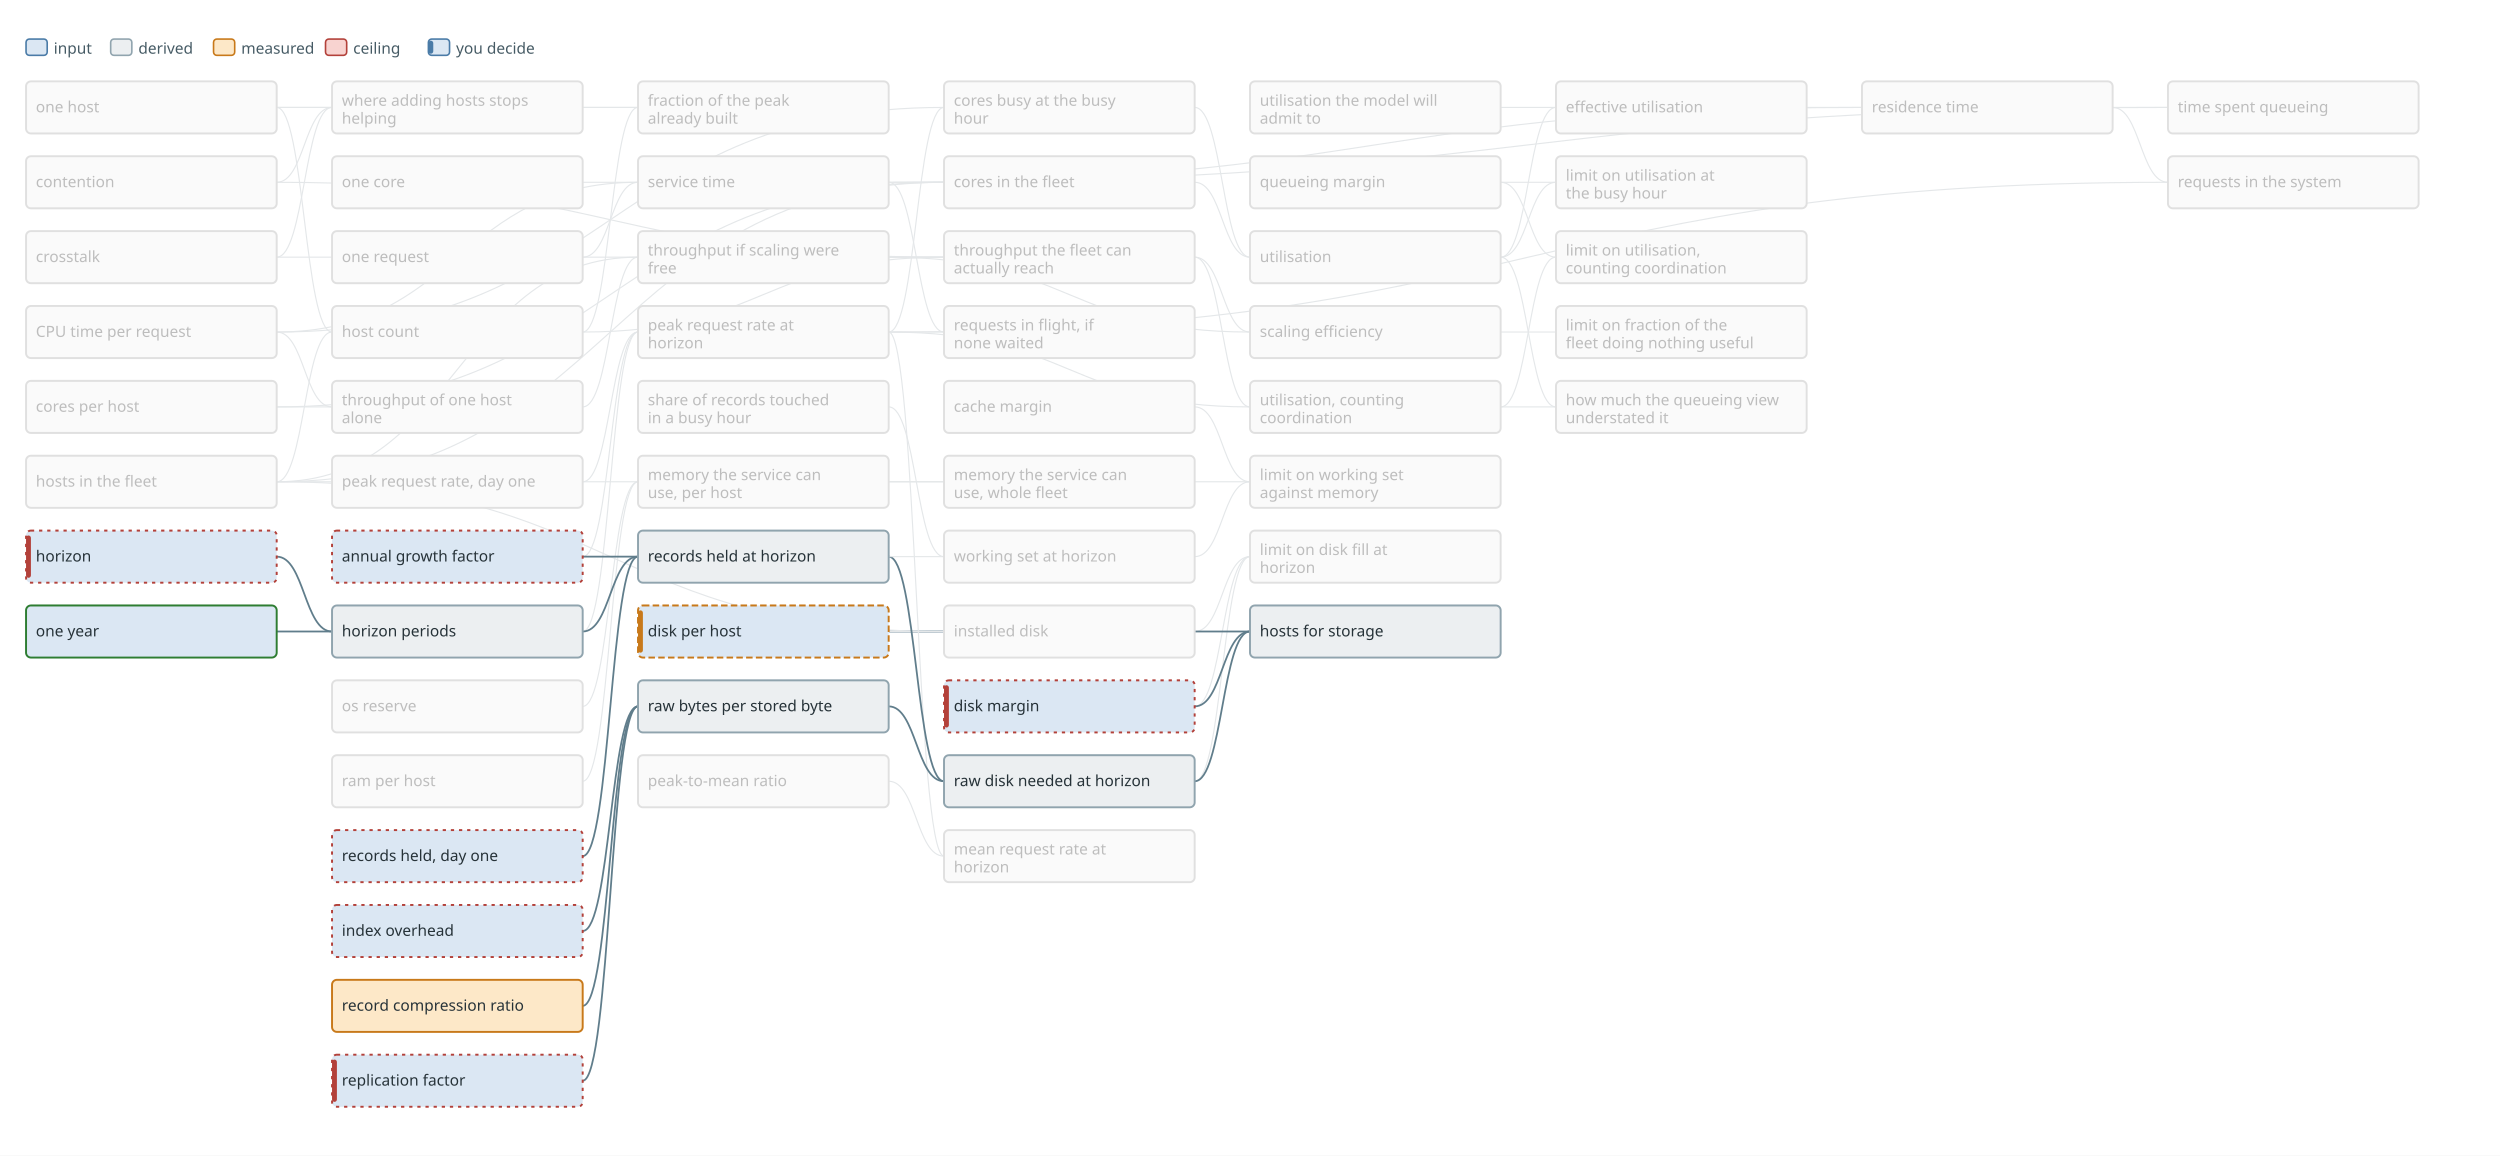
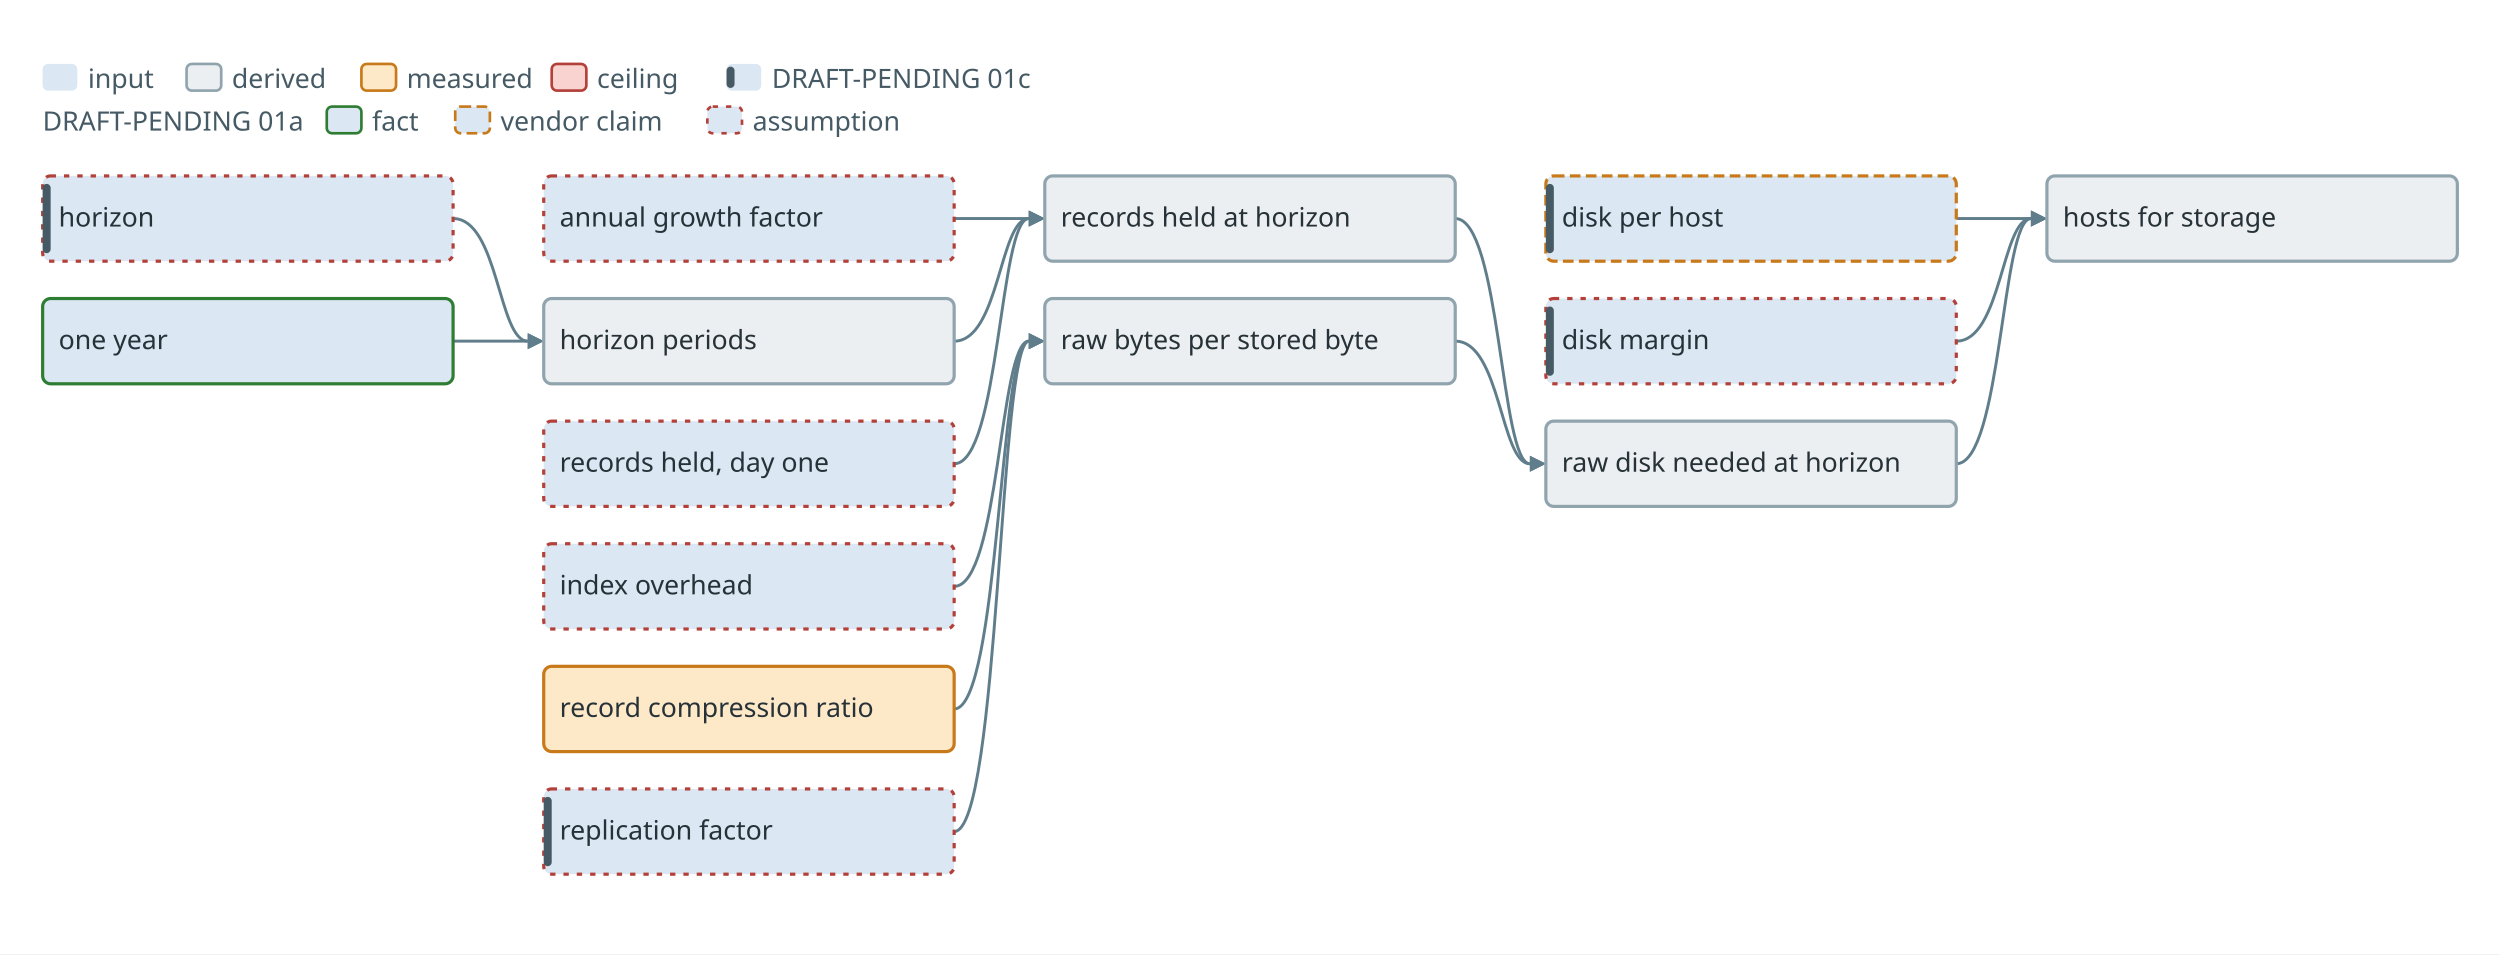
- <svg xmlns="http://www.w3.org/2000/svg" viewBox="0 0 1536 710" width="1536" height="710" role="img" font-family="system-ui, sans-serif">
-   <rect width="1536" height="710" fill="#ffffff" />
-   <rect x="16.0" y="24" width="13" height="10" rx="2" fill="#dbe7f3" stroke="#4a7ba7" />
-   <text x="33.0" y="33" font-size="9.5" fill="#455a64">input</text>
-   <rect x="68.0" y="24" width="13" height="10" rx="2" fill="#eceff1" stroke="#90a4ae" />
-   <text x="85.0" y="33" font-size="9.5" fill="#455a64">derived</text>
-   <rect x="131.2" y="24" width="13" height="10" rx="2" fill="#fde8c8" stroke="#c8791a" />
-   <text x="148.2" y="33" font-size="9.5" fill="#455a64">measured</text>
-   <rect x="200.0" y="24" width="13" height="10" rx="2" fill="#f8d3d0" stroke="#b3413a" />
-   <text x="217.0" y="33" font-size="9.5" fill="#455a64">ceiling</text>
-   <rect x="263.2" y="24" width="13" height="10" rx="2" fill="#dbe7f3" stroke="#4a7ba7" />
-   <rect x="263.2" y="25" width="3" height="8" rx="1.5" fill="#4a7ba7" />
-   <text x="280.2" y="33" font-size="9.5" fill="#455a64">you decide</text>
-   <path d="M170.0,112.0 C375.0,112.0 375.0,158.0 580.0,158.0" fill="none" stroke="#e4e7e9" stroke-width="0.7" />
-   <path d="M170.0,158.0 C375.0,158.0 375.0,158.0 580.0,158.0" fill="none" stroke="#e4e7e9" stroke-width="0.7" />
-   <path d="M358.0,204.0 C469.0,204.0 469.0,158.0 580.0,158.0" fill="none" stroke="#e4e7e9" stroke-width="0.7" />
-   <path d="M546.0,158.0 C563.0,158.0 563.0,158.0 580.0,158.0" fill="none" stroke="#e4e7e9" stroke-width="0.7" />
-   <path d="M546.0,204.0 C563.0,204.0 563.0,66.0 580.0,66.0" fill="none" stroke="#e4e7e9" stroke-width="0.7" />
-   <path d="M170.0,204.0 C375.0,204.0 375.0,66.0 580.0,66.0" fill="none" stroke="#e4e7e9" stroke-width="0.7" />
-   <path d="M734.0,250.0 C751.0,250.0 751.0,296.0 768.0,296.0" fill="none" stroke="#e4e7e9" stroke-width="0.7" />
-   <path d="M734.0,296.0 C751.0,296.0 751.0,296.0 768.0,296.0" fill="none" stroke="#e4e7e9" stroke-width="0.7" />
-   <path d="M734.0,342.0 C751.0,342.0 751.0,296.0 768.0,296.0" fill="none" stroke="#e4e7e9" stroke-width="0.7" />
-   <path d="M546.0,204.0 C939.0,204.0 939.0,112.0 1332.0,112.0" fill="none" stroke="#e4e7e9" stroke-width="0.7" />
-   <path d="M1298.0,66.0 C1315.0,66.0 1315.0,112.0 1332.0,112.0" fill="none" stroke="#e4e7e9" stroke-width="0.7" />
-   <path d="M922.0,112.0 C939.0,112.0 939.0,158.0 956.0,158.0" fill="none" stroke="#e4e7e9" stroke-width="0.7" />
-   <path d="M922.0,250.0 C939.0,250.0 939.0,158.0 956.0,158.0" fill="none" stroke="#e4e7e9" stroke-width="0.7" />
-   <path d="M170.0,250.0 C375.0,250.0 375.0,112.0 580.0,112.0" fill="none" stroke="#e4e7e9" stroke-width="0.7" />
-   <path d="M170.0,296.0 C375.0,296.0 375.0,112.0 580.0,112.0" fill="none" stroke="#e4e7e9" stroke-width="0.7" />
-   <path d="M734.0,434.0 C751.0,434.0 751.0,342.0 768.0,342.0" fill="none" stroke="#e4e7e9" stroke-width="0.7" />
-   <path d="M734.0,388.0 C751.0,388.0 751.0,342.0 768.0,342.0" fill="none" stroke="#e4e7e9" stroke-width="0.7" />
-   <path d="M734.0,480.0 C751.0,480.0 751.0,342.0 768.0,342.0" fill="none" stroke="#e4e7e9" stroke-width="0.7" />
-   <path d="M922.0,158.0 C939.0,158.0 939.0,66.0 956.0,66.0" fill="none" stroke="#e4e7e9" stroke-width="0.7" />
-   <path d="M922.0,66.0 C939.0,66.0 939.0,66.0 956.0,66.0" fill="none" stroke="#e4e7e9" stroke-width="0.7" />
-   <path d="M170.0,296.0 C375.0,296.0 375.0,296.0 580.0,296.0" fill="none" stroke="#e4e7e9" stroke-width="0.7" />
-   <path d="M546.0,296.0 C563.0,296.0 563.0,296.0 580.0,296.0" fill="none" stroke="#e4e7e9" stroke-width="0.7" />
-   <path d="M358.0,204.0 C375.0,204.0 375.0,66.0 392.0,66.0" fill="none" stroke="#e4e7e9" stroke-width="0.7" />
-   <path d="M170.0,66.0 C281.0,66.0 281.0,66.0 392.0,66.0" fill="none" stroke="#e4e7e9" stroke-width="0.7" />
-   <path d="M358.0,66.0 C375.0,66.0 375.0,66.0 392.0,66.0" fill="none" stroke="#e4e7e9" stroke-width="0.7" />
-   <path d="M170.0,342.0 C187.0,342.0 187.0,388.0 204.0,388.0" fill="none" stroke="#607d8b" stroke-width="1.1" />
-   <path d="M170.0,388.0 C187.0,388.0 187.0,388.0 204.0,388.0" fill="none" stroke="#607d8b" stroke-width="1.1" />
-   <path d="M170.0,296.0 C187.0,296.0 187.0,204.0 204.0,204.0" fill="none" stroke="#e4e7e9" stroke-width="0.7" />
-   <path d="M170.0,66.0 C187.0,66.0 187.0,204.0 204.0,204.0" fill="none" stroke="#e4e7e9" stroke-width="0.7" />
-   <path d="M734.0,434.0 C751.0,434.0 751.0,388.0 768.0,388.0" fill="none" stroke="#607d8b" stroke-width="1.1" />
-   <path d="M546.0,388.0 C657.0,388.0 657.0,388.0 768.0,388.0" fill="none" stroke="#607d8b" stroke-width="1.1" />
-   <path d="M734.0,480.0 C751.0,480.0 751.0,388.0 768.0,388.0" fill="none" stroke="#607d8b" stroke-width="1.1" />
-   <path d="M546.0,204.0 C563.0,204.0 563.0,204.0 580.0,204.0" fill="none" stroke="#e4e7e9" stroke-width="0.7" />
-   <path d="M546.0,112.0 C563.0,112.0 563.0,204.0 580.0,204.0" fill="none" stroke="#e4e7e9" stroke-width="0.7" />
-   <path d="M546.0,388.0 C563.0,388.0 563.0,388.0 580.0,388.0" fill="none" stroke="#e4e7e9" stroke-width="0.7" />
-   <path d="M170.0,296.0 C375.0,296.0 375.0,388.0 580.0,388.0" fill="none" stroke="#e4e7e9" stroke-width="0.7" />
-   <path d="M170.0,296.0 C281.0,296.0 281.0,158.0 392.0,158.0" fill="none" stroke="#e4e7e9" stroke-width="0.7" />
-   <path d="M358.0,250.0 C375.0,250.0 375.0,158.0 392.0,158.0" fill="none" stroke="#e4e7e9" stroke-width="0.7" />
-   <path d="M546.0,204.0 C563.0,204.0 563.0,526.0 580.0,526.0" fill="none" stroke="#e4e7e9" stroke-width="0.7" />
-   <path d="M546.0,480.0 C563.0,480.0 563.0,526.0 580.0,526.0" fill="none" stroke="#e4e7e9" stroke-width="0.7" />
-   <path d="M922.0,158.0 C939.0,158.0 939.0,250.0 956.0,250.0" fill="none" stroke="#e4e7e9" stroke-width="0.7" />
-   <path d="M922.0,250.0 C939.0,250.0 939.0,250.0 956.0,250.0" fill="none" stroke="#e4e7e9" stroke-width="0.7" />
-   <path d="M170.0,112.0 C187.0,112.0 187.0,66.0 204.0,66.0" fill="none" stroke="#e4e7e9" stroke-width="0.7" />
-   <path d="M170.0,158.0 C187.0,158.0 187.0,66.0 204.0,66.0" fill="none" stroke="#e4e7e9" stroke-width="0.7" />
-   <path d="M170.0,66.0 C187.0,66.0 187.0,66.0 204.0,66.0" fill="none" stroke="#e4e7e9" stroke-width="0.7" />
-   <path d="M358.0,342.0 C375.0,342.0 375.0,204.0 392.0,204.0" fill="none" stroke="#e4e7e9" stroke-width="0.7" />
-   <path d="M358.0,388.0 C375.0,388.0 375.0,204.0 392.0,204.0" fill="none" stroke="#e4e7e9" stroke-width="0.7" />
-   <path d="M358.0,296.0 C375.0,296.0 375.0,204.0 392.0,204.0" fill="none" stroke="#e4e7e9" stroke-width="0.7" />
-   <path d="M922.0,112.0 C939.0,112.0 939.0,112.0 956.0,112.0" fill="none" stroke="#e4e7e9" stroke-width="0.7" />
-   <path d="M922.0,158.0 C939.0,158.0 939.0,112.0 956.0,112.0" fill="none" stroke="#e4e7e9" stroke-width="0.7" />
-   <path d="M358.0,434.0 C375.0,434.0 375.0,296.0 392.0,296.0" fill="none" stroke="#e4e7e9" stroke-width="0.7" />
-   <path d="M358.0,480.0 C375.0,480.0 375.0,296.0 392.0,296.0" fill="none" stroke="#e4e7e9" stroke-width="0.7" />
-   <path d="M546.0,434.0 C563.0,434.0 563.0,480.0 580.0,480.0" fill="none" stroke="#607d8b" stroke-width="1.1" />
-   <path d="M546.0,342.0 C563.0,342.0 563.0,480.0 580.0,480.0" fill="none" stroke="#607d8b" stroke-width="1.1" />
-   <path d="M358.0,572.0 C375.0,572.0 375.0,434.0 392.0,434.0" fill="none" stroke="#607d8b" stroke-width="1.1" />
-   <path d="M358.0,618.0 C375.0,618.0 375.0,434.0 392.0,434.0" fill="none" stroke="#607d8b" stroke-width="1.1" />
-   <path d="M358.0,664.0 C375.0,664.0 375.0,434.0 392.0,434.0" fill="none" stroke="#607d8b" stroke-width="1.1" />
-   <path d="M1110.0,66.0 C1127.0,66.0 1127.0,66.0 1144.0,66.0" fill="none" stroke="#e4e7e9" stroke-width="0.7" />
-   <path d="M546.0,112.0 C845.0,112.0 845.0,66.0 1144.0,66.0" fill="none" stroke="#e4e7e9" stroke-width="0.7" />
-   <path d="M734.0,158.0 C751.0,158.0 751.0,204.0 768.0,204.0" fill="none" stroke="#e4e7e9" stroke-width="0.7" />
-   <path d="M546.0,158.0 C657.0,158.0 657.0,204.0 768.0,204.0" fill="none" stroke="#e4e7e9" stroke-width="0.7" />
-   <path d="M922.0,204.0 C939.0,204.0 939.0,204.0 956.0,204.0" fill="none" stroke="#e4e7e9" stroke-width="0.7" />
-   <path d="M358.0,112.0 C375.0,112.0 375.0,112.0 392.0,112.0" fill="none" stroke="#e4e7e9" stroke-width="0.7" />
-   <path d="M358.0,158.0 C375.0,158.0 375.0,112.0 392.0,112.0" fill="none" stroke="#e4e7e9" stroke-width="0.7" />
-   <path d="M170.0,204.0 C281.0,204.0 281.0,112.0 392.0,112.0" fill="none" stroke="#e4e7e9" stroke-width="0.7" />
-   <path d="M170.0,250.0 C187.0,250.0 187.0,250.0 204.0,250.0" fill="none" stroke="#e4e7e9" stroke-width="0.7" />
-   <path d="M170.0,204.0 C187.0,204.0 187.0,250.0 204.0,250.0" fill="none" stroke="#e4e7e9" stroke-width="0.7" />
-   <path d="M358.0,342.0 C375.0,342.0 375.0,342.0 392.0,342.0" fill="none" stroke="#607d8b" stroke-width="1.1" />
-   <path d="M358.0,388.0 C375.0,388.0 375.0,342.0 392.0,342.0" fill="none" stroke="#607d8b" stroke-width="1.1" />
-   <path d="M358.0,526.0 C375.0,526.0 375.0,342.0 392.0,342.0" fill="none" stroke="#607d8b" stroke-width="1.1" />
-   <path d="M734.0,66.0 C751.0,66.0 751.0,158.0 768.0,158.0" fill="none" stroke="#e4e7e9" stroke-width="0.7" />
-   <path d="M734.0,112.0 C751.0,112.0 751.0,158.0 768.0,158.0" fill="none" stroke="#e4e7e9" stroke-width="0.7" />
-   <path d="M734.0,158.0 C751.0,158.0 751.0,250.0 768.0,250.0" fill="none" stroke="#e4e7e9" stroke-width="0.7" />
-   <path d="M546.0,204.0 C657.0,204.0 657.0,250.0 768.0,250.0" fill="none" stroke="#e4e7e9" stroke-width="0.7" />
-   <path d="M1298.0,66.0 C1315.0,66.0 1315.0,66.0 1332.0,66.0" fill="none" stroke="#e4e7e9" stroke-width="0.7" />
-   <path d="M546.0,112.0 C939.0,112.0 939.0,66.0 1332.0,66.0" fill="none" stroke="#e4e7e9" stroke-width="0.7" />
-   <path d="M546.0,250.0 C563.0,250.0 563.0,342.0 580.0,342.0" fill="none" stroke="#e4e7e9" stroke-width="0.7" />
-   <path d="M546.0,342.0 C563.0,342.0 563.0,342.0 580.0,342.0" fill="none" stroke="#e4e7e9" stroke-width="0.7" />
-   <rect x="580" y="142" width="154" height="32" rx="3" fill="#fafafa" stroke="#e0e0e0" stroke-width="1.2" />
-   <text x="586" y="157" font-size="9.5" fill="#bdbdbd">throughput the fleet can</text>
-   <text x="586" y="168" font-size="9.5" fill="#bdbdbd">actually reach</text>
-   <rect x="204" y="326" width="154" height="32" rx="3" fill="#dbe7f3" stroke="#b3413a" stroke-width="1.2" stroke-dasharray="2 3" />
-   <text x="210" y="345" font-size="9.5" fill="#263238">annual growth factor</text>
-   <rect x="580" y="50" width="154" height="32" rx="3" fill="#fafafa" stroke="#e0e0e0" stroke-width="1.2" />
-   <text x="586" y="65" font-size="9.5" fill="#bdbdbd">cores busy at the busy</text>
-   <text x="586" y="76" font-size="9.5" fill="#bdbdbd">hour</text>
-   <rect x="768" y="280" width="154" height="32" rx="3" fill="#fafafa" stroke="#e0e0e0" stroke-width="1.2" />
-   <text x="774" y="295" font-size="9.5" fill="#bdbdbd">limit on working set</text>
-   <text x="774" y="306" font-size="9.5" fill="#bdbdbd">against memory</text>
-   <rect x="580" y="234" width="154" height="32" rx="3" fill="#fafafa" stroke="#e0e0e0" stroke-width="1.2" />
-   <text x="586" y="253" font-size="9.5" fill="#bdbdbd">cache margin</text>
-   <rect x="1332" y="96" width="154" height="32" rx="3" fill="#fafafa" stroke="#e0e0e0" stroke-width="1.2" />
-   <text x="1338" y="115" font-size="9.5" fill="#bdbdbd">requests in the system</text>
-   <rect x="16" y="96" width="154" height="32" rx="3" fill="#fafafa" stroke="#e0e0e0" stroke-width="1.2" />
-   <text x="22" y="115" font-size="9.5" fill="#bdbdbd">contention</text>
-   <rect x="956" y="142" width="154" height="32" rx="3" fill="#fafafa" stroke="#e0e0e0" stroke-width="1.2" />
-   <text x="962" y="157" font-size="9.5" fill="#bdbdbd">limit on utilisation,</text>
-   <text x="962" y="168" font-size="9.5" fill="#bdbdbd">counting coordination</text>
-   <rect x="580" y="96" width="154" height="32" rx="3" fill="#fafafa" stroke="#e0e0e0" stroke-width="1.2" />
-   <text x="586" y="115" font-size="9.5" fill="#bdbdbd">cores in the fleet</text>
-   <rect x="16" y="234" width="154" height="32" rx="3" fill="#fafafa" stroke="#e0e0e0" stroke-width="1.2" />
-   <text x="22" y="253" font-size="9.5" fill="#bdbdbd">cores per host</text>
-   <rect x="16" y="142" width="154" height="32" rx="3" fill="#fafafa" stroke="#e0e0e0" stroke-width="1.2" />
-   <text x="22" y="161" font-size="9.5" fill="#bdbdbd">crosstalk</text>
-   <rect x="768" y="326" width="154" height="32" rx="3" fill="#fafafa" stroke="#e0e0e0" stroke-width="1.2" />
-   <text x="774" y="341" font-size="9.5" fill="#bdbdbd">limit on disk fill at</text>
-   <text x="774" y="352" font-size="9.5" fill="#bdbdbd">horizon</text>
-   <rect x="580" y="418" width="154" height="32" rx="3" fill="#dbe7f3" stroke="#b3413a" stroke-width="1.2" stroke-dasharray="2 3" />
-   <rect x="580" y="421" width="3" height="26" rx="1.5" fill="#b3413a" />
-   <text x="586" y="437" font-size="9.5" fill="#263238">disk margin</text>
-   <rect x="392" y="372" width="154" height="32" rx="3" fill="#dbe7f3" stroke="#c8791a" stroke-width="1.2" stroke-dasharray="4 2" />
-   <rect x="392" y="375" width="3" height="26" rx="1.5" fill="#c8791a" />
-   <text x="398" y="391" font-size="9.5" fill="#263238">disk per host</text>
-   <rect x="956" y="50" width="154" height="32" rx="3" fill="#fafafa" stroke="#e0e0e0" stroke-width="1.2" />
-   <text x="962" y="69" font-size="9.5" fill="#bdbdbd">effective utilisation</text>
-   <rect x="580" y="280" width="154" height="32" rx="3" fill="#fafafa" stroke="#e0e0e0" stroke-width="1.2" />
-   <text x="586" y="295" font-size="9.5" fill="#bdbdbd">memory the service can</text>
-   <text x="586" y="306" font-size="9.5" fill="#bdbdbd">use, whole fleet</text>
-   <rect x="392" y="50" width="154" height="32" rx="3" fill="#fafafa" stroke="#e0e0e0" stroke-width="1.2" />
-   <text x="398" y="65" font-size="9.5" fill="#bdbdbd">fraction of the peak</text>
-   <text x="398" y="76" font-size="9.5" fill="#bdbdbd">already built</text>
-   <rect x="16" y="326" width="154" height="32" rx="3" fill="#dbe7f3" stroke="#b3413a" stroke-width="1.2" stroke-dasharray="2 3" />
-   <rect x="16" y="329" width="3" height="26" rx="1.5" fill="#b3413a" />
-   <text x="22" y="345" font-size="9.5" fill="#263238">horizon</text>
-   <rect x="204" y="372" width="154" height="32" rx="3" fill="#eceff1" stroke="#90a4ae" stroke-width="1.2" />
-   <text x="210" y="391" font-size="9.5" fill="#263238">horizon periods</text>
-   <rect x="204" y="188" width="154" height="32" rx="3" fill="#fafafa" stroke="#e0e0e0" stroke-width="1.2" />
-   <text x="210" y="207" font-size="9.5" fill="#bdbdbd">host count</text>
-   <rect x="16" y="280" width="154" height="32" rx="3" fill="#fafafa" stroke="#e0e0e0" stroke-width="1.2" />
-   <text x="22" y="299" font-size="9.5" fill="#bdbdbd">hosts in the fleet</text>
-   <rect x="768" y="372" width="154" height="32" rx="3" fill="#eceff1" stroke="#90a4ae" stroke-width="1.2" />
-   <text x="774" y="391" font-size="9.5" fill="#263238">hosts for storage</text>
-   <rect x="392" y="234" width="154" height="32" rx="3" fill="#fafafa" stroke="#e0e0e0" stroke-width="1.2" />
-   <text x="398" y="249" font-size="9.5" fill="#bdbdbd">share of records touched</text>
-   <text x="398" y="260" font-size="9.5" fill="#bdbdbd">in a busy hour</text>
-   <rect x="580" y="188" width="154" height="32" rx="3" fill="#fafafa" stroke="#e0e0e0" stroke-width="1.2" />
-   <text x="586" y="203" font-size="9.5" fill="#bdbdbd">requests in flight, if</text>
-   <text x="586" y="214" font-size="9.5" fill="#bdbdbd">none waited</text>
-   <rect x="204" y="556" width="154" height="32" rx="3" fill="#dbe7f3" stroke="#b3413a" stroke-width="1.2" stroke-dasharray="2 3" />
-   <text x="210" y="575" font-size="9.5" fill="#263238">index overhead</text>
-   <rect x="580" y="372" width="154" height="32" rx="3" fill="#fafafa" stroke="#e0e0e0" stroke-width="1.2" />
-   <text x="586" y="391" font-size="9.5" fill="#bdbdbd">installed disk</text>
-   <rect x="392" y="142" width="154" height="32" rx="3" fill="#fafafa" stroke="#e0e0e0" stroke-width="1.2" />
-   <text x="398" y="157" font-size="9.5" fill="#bdbdbd">throughput if scaling were</text>
-   <text x="398" y="168" font-size="9.5" fill="#bdbdbd">free</text>
-   <rect x="580" y="510" width="154" height="32" rx="3" fill="#fafafa" stroke="#e0e0e0" stroke-width="1.2" />
-   <text x="586" y="525" font-size="9.5" fill="#bdbdbd">mean request rate at</text>
-   <text x="586" y="536" font-size="9.5" fill="#bdbdbd">horizon</text>
-   <rect x="204" y="96" width="154" height="32" rx="3" fill="#fafafa" stroke="#e0e0e0" stroke-width="1.2" />
-   <text x="210" y="115" font-size="9.5" fill="#bdbdbd">one core</text>
-   <rect x="16" y="50" width="154" height="32" rx="3" fill="#fafafa" stroke="#e0e0e0" stroke-width="1.2" />
-   <text x="22" y="69" font-size="9.5" fill="#bdbdbd">one host</text>
-   <rect x="204" y="142" width="154" height="32" rx="3" fill="#fafafa" stroke="#e0e0e0" stroke-width="1.2" />
-   <text x="210" y="161" font-size="9.5" fill="#bdbdbd">one request</text>
-   <rect x="16" y="372" width="154" height="32" rx="3" fill="#dbe7f3" stroke="#2e7d32" stroke-width="1.2" />
-   <text x="22" y="391" font-size="9.5" fill="#263238">one year</text>
-   <rect x="956" y="234" width="154" height="32" rx="3" fill="#fafafa" stroke="#e0e0e0" stroke-width="1.2" />
-   <text x="962" y="249" font-size="9.5" fill="#bdbdbd">how much the queueing view</text>
-   <text x="962" y="260" font-size="9.5" fill="#bdbdbd">understated it</text>
-   <rect x="204" y="418" width="154" height="32" rx="3" fill="#fafafa" stroke="#e0e0e0" stroke-width="1.2" />
-   <text x="210" y="437" font-size="9.5" fill="#bdbdbd">os reserve</text>
-   <rect x="204" y="50" width="154" height="32" rx="3" fill="#fafafa" stroke="#e0e0e0" stroke-width="1.2" />
-   <text x="210" y="65" font-size="9.5" fill="#bdbdbd">where adding hosts stops</text>
-   <text x="210" y="76" font-size="9.5" fill="#bdbdbd">helping</text>
-   <rect x="392" y="188" width="154" height="32" rx="3" fill="#fafafa" stroke="#e0e0e0" stroke-width="1.2" />
-   <text x="398" y="203" font-size="9.5" fill="#bdbdbd">peak request rate at</text>
-   <text x="398" y="214" font-size="9.5" fill="#bdbdbd">horizon</text>
-   <rect x="204" y="280" width="154" height="32" rx="3" fill="#fafafa" stroke="#e0e0e0" stroke-width="1.2" />
-   <text x="210" y="299" font-size="9.5" fill="#bdbdbd">peak request rate, day one</text>
-   <rect x="392" y="464" width="154" height="32" rx="3" fill="#fafafa" stroke="#e0e0e0" stroke-width="1.2" />
-   <text x="398" y="483" font-size="9.5" fill="#bdbdbd">peak-to-mean ratio</text>
-   <rect x="956" y="96" width="154" height="32" rx="3" fill="#fafafa" stroke="#e0e0e0" stroke-width="1.2" />
-   <text x="962" y="111" font-size="9.5" fill="#bdbdbd">limit on utilisation at</text>
-   <text x="962" y="122" font-size="9.5" fill="#bdbdbd">the busy hour</text>
-   <rect x="768" y="96" width="154" height="32" rx="3" fill="#fafafa" stroke="#e0e0e0" stroke-width="1.2" />
-   <text x="774" y="115" font-size="9.5" fill="#bdbdbd">queueing margin</text>
-   <rect x="392" y="280" width="154" height="32" rx="3" fill="#fafafa" stroke="#e0e0e0" stroke-width="1.2" />
-   <text x="398" y="295" font-size="9.5" fill="#bdbdbd">memory the service can</text>
-   <text x="398" y="306" font-size="9.5" fill="#bdbdbd">use, per host</text>
-   <rect x="204" y="464" width="154" height="32" rx="3" fill="#fafafa" stroke="#e0e0e0" stroke-width="1.2" />
-   <text x="210" y="483" font-size="9.5" fill="#bdbdbd">ram per host</text>
-   <rect x="580" y="464" width="154" height="32" rx="3" fill="#eceff1" stroke="#90a4ae" stroke-width="1.2" />
-   <text x="586" y="483" font-size="9.5" fill="#263238">raw disk needed at horizon</text>
-   <rect x="392" y="418" width="154" height="32" rx="3" fill="#eceff1" stroke="#90a4ae" stroke-width="1.2" />
-   <text x="398" y="437" font-size="9.5" fill="#263238">raw bytes per stored byte</text>
-   <rect x="204" y="602" width="154" height="32" rx="3" fill="#fde8c8" stroke="#c8791a" stroke-width="1.2" />
-   <text x="210" y="621" font-size="9.5" fill="#263238">record compression ratio</text>
-   <rect x="204" y="648" width="154" height="32" rx="3" fill="#dbe7f3" stroke="#b3413a" stroke-width="1.2" stroke-dasharray="2 3" />
-   <rect x="204" y="651" width="3" height="26" rx="1.5" fill="#b3413a" />
-   <text x="210" y="667" font-size="9.5" fill="#263238">replication factor</text>
-   <rect x="1144" y="50" width="154" height="32" rx="3" fill="#fafafa" stroke="#e0e0e0" stroke-width="1.2" />
-   <text x="1150" y="69" font-size="9.5" fill="#bdbdbd">residence time</text>
-   <rect x="768" y="188" width="154" height="32" rx="3" fill="#fafafa" stroke="#e0e0e0" stroke-width="1.2" />
-   <text x="774" y="207" font-size="9.5" fill="#bdbdbd">scaling efficiency</text>
-   <rect x="956" y="188" width="154" height="32" rx="3" fill="#fafafa" stroke="#e0e0e0" stroke-width="1.2" />
-   <text x="962" y="203" font-size="9.5" fill="#bdbdbd">limit on fraction of the</text>
-   <text x="962" y="214" font-size="9.5" fill="#bdbdbd">fleet doing nothing useful</text>
-   <rect x="16" y="188" width="154" height="32" rx="3" fill="#fafafa" stroke="#e0e0e0" stroke-width="1.2" />
-   <text x="22" y="207" font-size="9.5" fill="#bdbdbd">CPU time per request</text>
-   <rect x="392" y="96" width="154" height="32" rx="3" fill="#fafafa" stroke="#e0e0e0" stroke-width="1.2" />
-   <text x="398" y="115" font-size="9.5" fill="#bdbdbd">service time</text>
-   <rect x="204" y="234" width="154" height="32" rx="3" fill="#fafafa" stroke="#e0e0e0" stroke-width="1.2" />
-   <text x="210" y="249" font-size="9.5" fill="#bdbdbd">throughput of one host</text>
-   <text x="210" y="260" font-size="9.5" fill="#bdbdbd">alone</text>
-   <rect x="392" y="326" width="154" height="32" rx="3" fill="#eceff1" stroke="#90a4ae" stroke-width="1.2" />
-   <text x="398" y="345" font-size="9.5" fill="#263238">records held at horizon</text>
-   <rect x="204" y="510" width="154" height="32" rx="3" fill="#dbe7f3" stroke="#b3413a" stroke-width="1.2" stroke-dasharray="2 3" />
-   <text x="210" y="529" font-size="9.5" fill="#263238">records held, day one</text>
-   <rect x="768" y="142" width="154" height="32" rx="3" fill="#fafafa" stroke="#e0e0e0" stroke-width="1.2" />
-   <text x="774" y="161" font-size="9.5" fill="#bdbdbd">utilisation</text>
-   <rect x="768" y="50" width="154" height="32" rx="3" fill="#fafafa" stroke="#e0e0e0" stroke-width="1.2" />
-   <text x="774" y="65" font-size="9.5" fill="#bdbdbd">utilisation the model will</text>
-   <text x="774" y="76" font-size="9.5" fill="#bdbdbd">admit to</text>
-   <rect x="768" y="234" width="154" height="32" rx="3" fill="#fafafa" stroke="#e0e0e0" stroke-width="1.2" />
-   <text x="774" y="249" font-size="9.5" fill="#bdbdbd">utilisation, counting</text>
-   <text x="774" y="260" font-size="9.5" fill="#bdbdbd">coordination</text>
-   <rect x="1332" y="50" width="154" height="32" rx="3" fill="#fafafa" stroke="#e0e0e0" stroke-width="1.2" />
-   <text x="1338" y="69" font-size="9.5" fill="#bdbdbd">time spent queueing</text>
-   <rect x="580" y="326" width="154" height="32" rx="3" fill="#fafafa" stroke="#e0e0e0" stroke-width="1.2" />
-   <text x="586" y="345" font-size="9.5" fill="#bdbdbd">working set at horizon</text>
+ <svg xmlns="http://www.w3.org/2000/svg" viewBox="0 0 938 358" width="938" height="358" role="img" font-family="system-ui, sans-serif">
+   <rect width="938" height="358" fill="#ffffff" />
+   <g transform="translate(16,24)">
+     <rect x="0" y="0" width="13" height="10" rx="2" fill="#dbe7f3" />
+   </g>
+   <text x="33" y="33" font-size="10" fill="#455a64">input</text>
+   <g transform="translate(70,24)">
+     <rect x="0" y="0" width="13" height="10" rx="2" fill="#eceff1" stroke="#90a4ae" />
+   </g>
+   <text x="87" y="33" font-size="10" fill="#455a64">derived</text>
+   <g transform="translate(135.6,24)">
+     <rect x="0" y="0" width="13" height="10" rx="2" fill="#fde8c8" stroke="#c8791a" />
+   </g>
+   <text x="152.6" y="33" font-size="10" fill="#455a64">measured</text>
+   <g transform="translate(207,24)">
+     <rect x="0" y="0" width="13" height="10" rx="2" fill="#f8d3d0" stroke="#b3413a" />
+   </g>
+   <text x="224" y="33" font-size="10" fill="#455a64">ceiling</text>
+   <g transform="translate(272.6,24)">
+     <rect x="0" y="0" width="13" height="10" rx="2" fill="#dbe7f3" />
+     <rect x="0" y="1" width="3" height="8" rx="1.5" fill="#455a64" />
+   </g>
+   <text x="289.6" y="33" font-size="10" fill="#455a64">DRAFT-PENDING 01c</text>
+   <text x="16" y="49" font-size="10" fill="#455a64">DRAFT-PENDING 01a</text>
+   <g transform="translate(122.6,40)">
+     <rect x="0" y="0" width="13" height="10" rx="2" fill="#dbe7f3" stroke="#2e7d32" />
+   </g>
+   <text x="139.6" y="49" font-size="10" fill="#455a64">fact</text>
+   <g transform="translate(170.8,40)">
+     <rect x="0" y="0" width="13" height="10" rx="2" fill="#dbe7f3" stroke="#c8791a" stroke-dasharray="4 2" />
+   </g>
+   <text x="187.8" y="49" font-size="10" fill="#455a64">vendor claim</text>
+   <g transform="translate(265.4,40)">
+     <rect x="0" y="0" width="13" height="10" rx="2" fill="#dbe7f3" stroke="#b3413a" stroke-dasharray="2 3" />
+   </g>
+   <text x="282.4" y="49" font-size="10" fill="#455a64">assumption</text>
+   <path d="M170.0,82.0 C187.0,82.0 187.0,128.0 198.0,128.0" fill="none" stroke="#607d8b" stroke-width="1.1" />
+   <polygon points="204.0,128.0 198.0,125.0 198.0,131.0" fill="#607d8b" />
+   <path d="M170.0,128.0 C187.0,128.0 187.0,128.0 198.0,128.0" fill="none" stroke="#607d8b" stroke-width="1.1" />
+   <polygon points="204.0,128.0 198.0,125.0 198.0,131.0" fill="#607d8b" />
+   <path d="M734.0,128.0 C751.0,128.0 751.0,82.0 762.0,82.0" fill="none" stroke="#607d8b" stroke-width="1.1" />
+   <polygon points="768.0,82.0 762.0,79.0 762.0,85.0" fill="#607d8b" />
+   <path d="M734.0,82.0 C751.0,82.0 751.0,82.0 762.0,82.0" fill="none" stroke="#607d8b" stroke-width="1.1" />
+   <polygon points="768.0,82.0 762.0,79.0 762.0,85.0" fill="#607d8b" />
+   <path d="M734.0,174.0 C751.0,174.0 751.0,82.0 762.0,82.0" fill="none" stroke="#607d8b" stroke-width="1.1" />
+   <polygon points="768.0,82.0 762.0,79.0 762.0,85.0" fill="#607d8b" />
+   <path d="M546.0,128.0 C563.0,128.0 563.0,174.0 574.0,174.0" fill="none" stroke="#607d8b" stroke-width="1.1" />
+   <polygon points="580.0,174.0 574.0,171.0 574.0,177.0" fill="#607d8b" />
+   <path d="M546.0,82.0 C563.0,82.0 563.0,174.0 574.0,174.0" fill="none" stroke="#607d8b" stroke-width="1.1" />
+   <polygon points="580.0,174.0 574.0,171.0 574.0,177.0" fill="#607d8b" />
+   <path d="M358.0,220.0 C375.0,220.0 375.0,128.0 386.0,128.0" fill="none" stroke="#607d8b" stroke-width="1.1" />
+   <polygon points="392.0,128.0 386.0,125.0 386.0,131.0" fill="#607d8b" />
+   <path d="M358.0,266.0 C375.0,266.0 375.0,128.0 386.0,128.0" fill="none" stroke="#607d8b" stroke-width="1.1" />
+   <polygon points="392.0,128.0 386.0,125.0 386.0,131.0" fill="#607d8b" />
+   <path d="M358.0,312.0 C375.0,312.0 375.0,128.0 386.0,128.0" fill="none" stroke="#607d8b" stroke-width="1.1" />
+   <polygon points="392.0,128.0 386.0,125.0 386.0,131.0" fill="#607d8b" />
+   <path d="M358.0,82.0 C375.0,82.0 375.0,82.0 386.0,82.0" fill="none" stroke="#607d8b" stroke-width="1.1" />
+   <polygon points="392.0,82.0 386.0,79.0 386.0,85.0" fill="#607d8b" />
+   <path d="M358.0,128.0 C375.0,128.0 375.0,82.0 386.0,82.0" fill="none" stroke="#607d8b" stroke-width="1.1" />
+   <polygon points="392.0,82.0 386.0,79.0 386.0,85.0" fill="#607d8b" />
+   <path d="M358.0,174.0 C375.0,174.0 375.0,82.0 386.0,82.0" fill="none" stroke="#607d8b" stroke-width="1.1" />
+   <polygon points="392.0,82.0 386.0,79.0 386.0,85.0" fill="#607d8b" />
+   <rect x="204" y="66" width="154" height="32" rx="3" fill="#dbe7f3" stroke="#b3413a" stroke-width="1.2" stroke-dasharray="2 3" />
+   <text x="210" y="85" font-size="10" fill="#263238">annual growth factor</text>
+   <rect x="580" y="112" width="154" height="32" rx="3" fill="#dbe7f3" stroke="#b3413a" stroke-width="1.2" stroke-dasharray="2 3" />
+   <rect x="580" y="115" width="3" height="26" rx="1.5" fill="#455a64" />
+   <text x="586" y="131" font-size="10" fill="#263238">disk margin</text>
+   <rect x="580" y="66" width="154" height="32" rx="3" fill="#dbe7f3" stroke="#c8791a" stroke-width="1.2" stroke-dasharray="4 2" />
+   <rect x="580" y="69" width="3" height="26" rx="1.5" fill="#455a64" />
+   <text x="586" y="85" font-size="10" fill="#263238">disk per host</text>
+   <rect x="16" y="66" width="154" height="32" rx="3" fill="#dbe7f3" stroke="#b3413a" stroke-width="1.2" stroke-dasharray="2 3" />
+   <rect x="16" y="69" width="3" height="26" rx="1.5" fill="#455a64" />
+   <text x="22" y="85" font-size="10" fill="#263238">horizon</text>
+   <rect x="204" y="112" width="154" height="32" rx="3" fill="#eceff1" stroke="#90a4ae" stroke-width="1.2" />
+   <text x="210" y="131" font-size="10" fill="#263238">horizon periods</text>
+   <rect x="768" y="66" width="154" height="32" rx="3" fill="#eceff1" stroke="#90a4ae" stroke-width="1.2" />
+   <text x="774" y="85" font-size="10" fill="#263238">hosts for storage</text>
+   <rect x="204" y="204" width="154" height="32" rx="3" fill="#dbe7f3" stroke="#b3413a" stroke-width="1.2" stroke-dasharray="2 3" />
+   <text x="210" y="223" font-size="10" fill="#263238">index overhead</text>
+   <rect x="16" y="112" width="154" height="32" rx="3" fill="#dbe7f3" stroke="#2e7d32" stroke-width="1.2" />
+   <text x="22" y="131" font-size="10" fill="#263238">one year</text>
+   <rect x="580" y="158" width="154" height="32" rx="3" fill="#eceff1" stroke="#90a4ae" stroke-width="1.2" />
+   <text x="586" y="177" font-size="10" fill="#263238">raw disk needed at horizon</text>
+   <rect x="392" y="112" width="154" height="32" rx="3" fill="#eceff1" stroke="#90a4ae" stroke-width="1.2" />
+   <text x="398" y="131" font-size="10" fill="#263238">raw bytes per stored byte</text>
+   <rect x="204" y="250" width="154" height="32" rx="3" fill="#fde8c8" stroke="#c8791a" stroke-width="1.2" />
+   <text x="210" y="269" font-size="10" fill="#263238">record compression ratio</text>
+   <rect x="204" y="296" width="154" height="32" rx="3" fill="#dbe7f3" stroke="#b3413a" stroke-width="1.2" stroke-dasharray="2 3" />
+   <rect x="204" y="299" width="3" height="26" rx="1.5" fill="#455a64" />
+   <text x="210" y="315" font-size="10" fill="#263238">replication factor</text>
+   <rect x="392" y="66" width="154" height="32" rx="3" fill="#eceff1" stroke="#90a4ae" stroke-width="1.2" />
+   <text x="398" y="85" font-size="10" fill="#263238">records held at horizon</text>
+   <rect x="204" y="158" width="154" height="32" rx="3" fill="#dbe7f3" stroke="#b3413a" stroke-width="1.2" stroke-dasharray="2 3" />
+   <text x="210" y="177" font-size="10" fill="#263238">records held, day one</text>
</svg>
